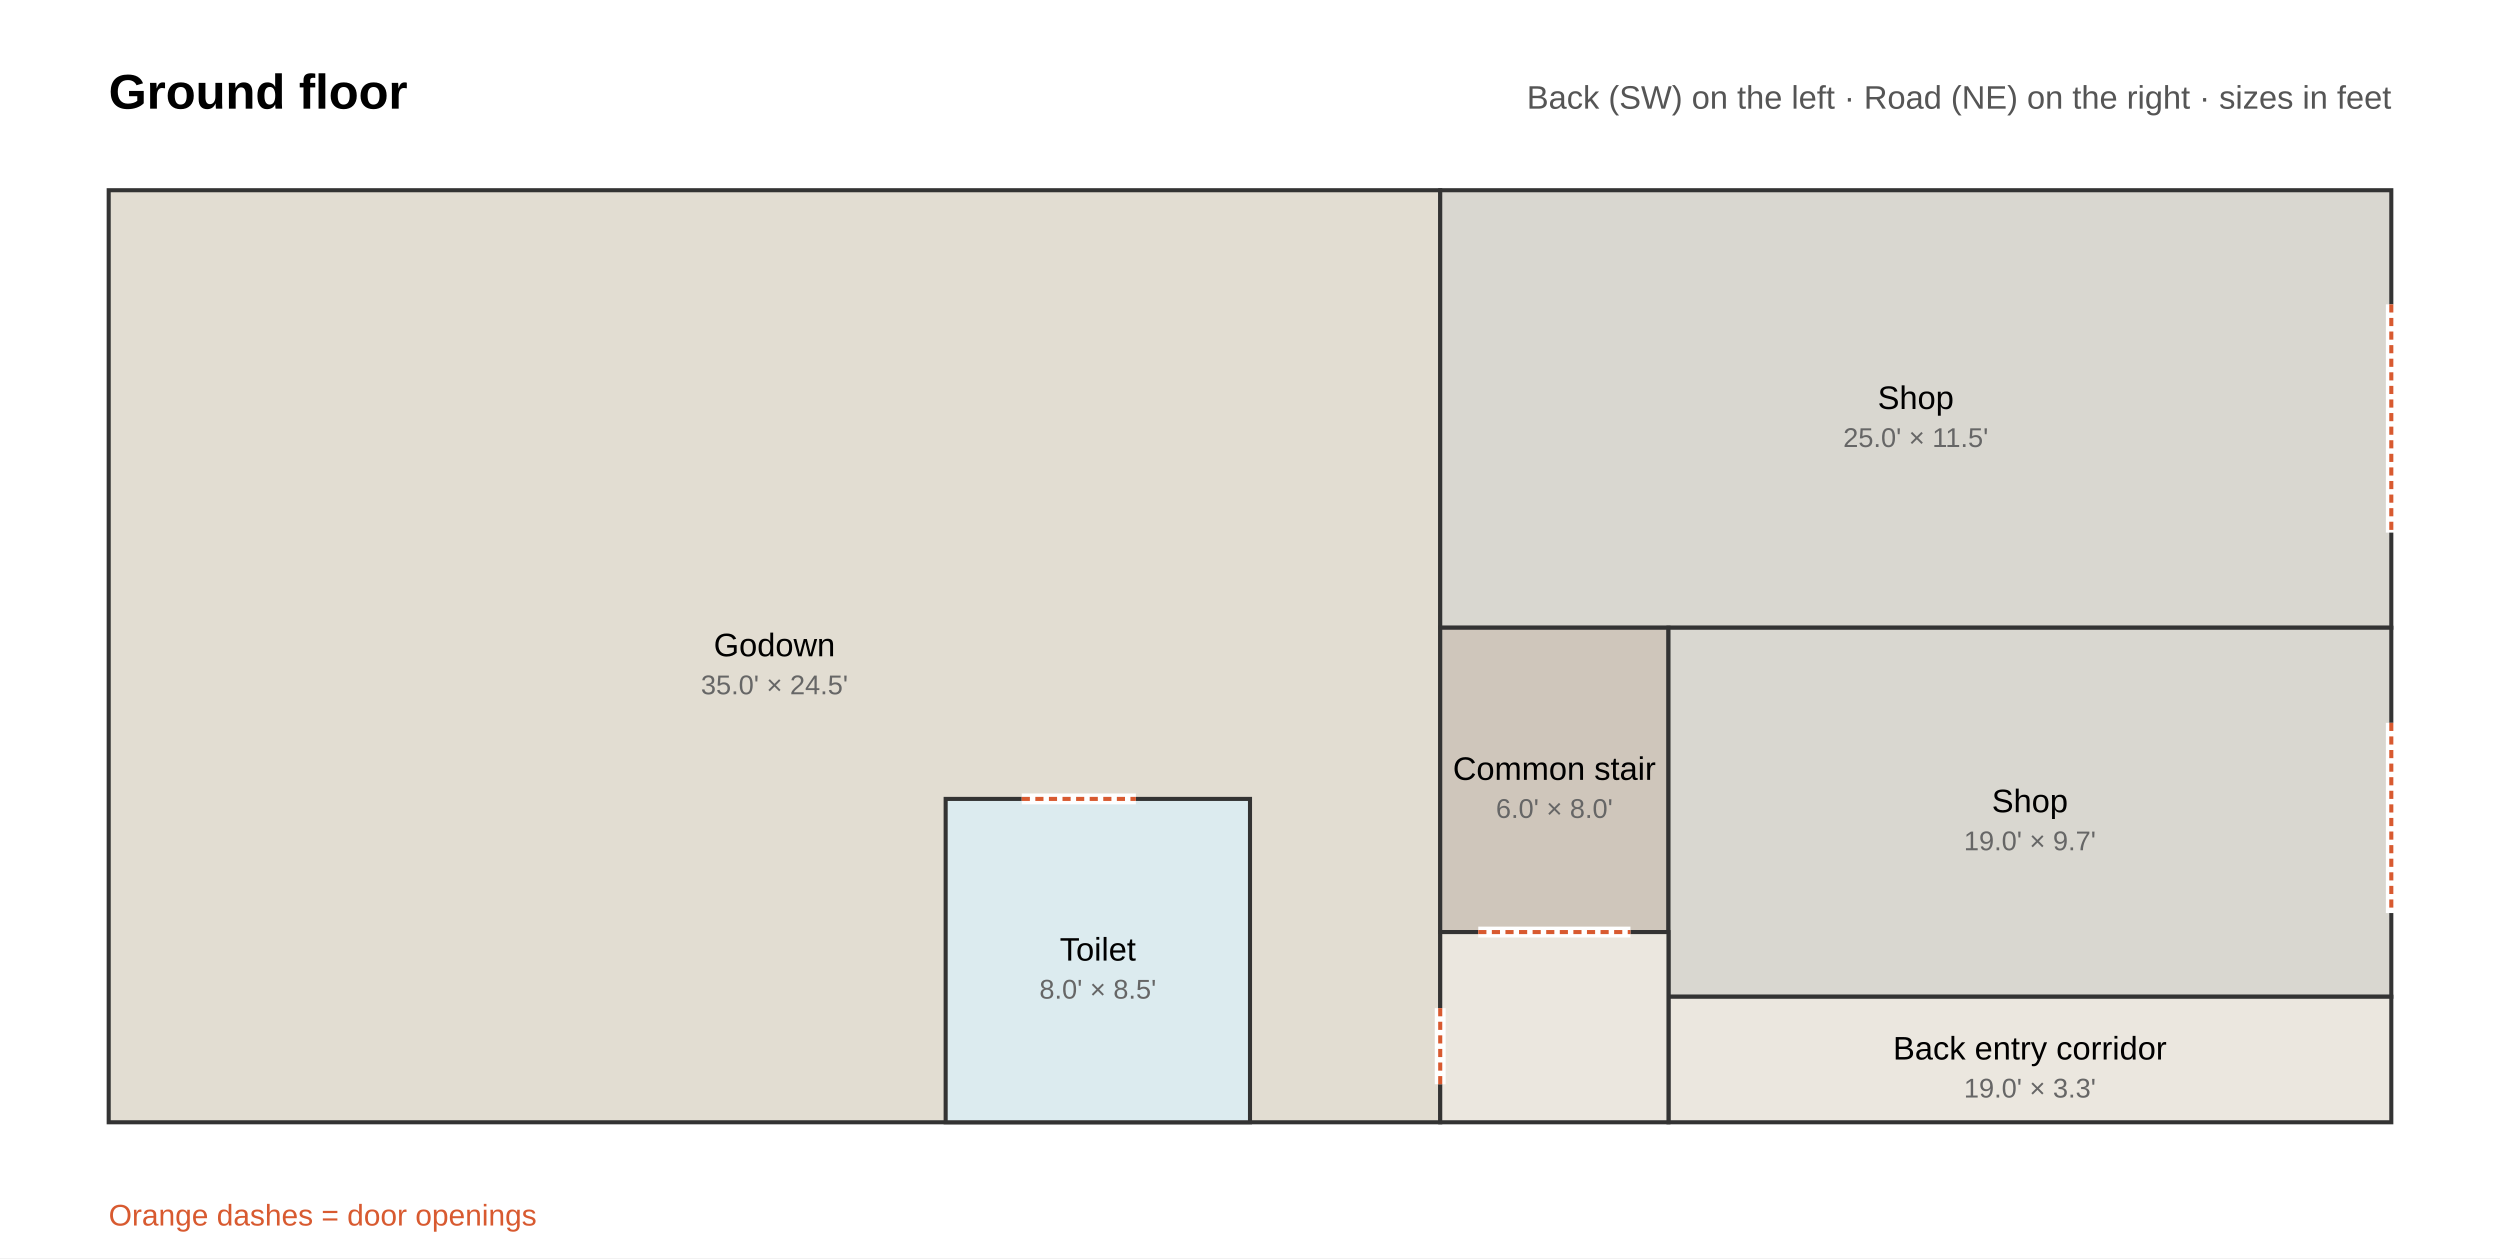
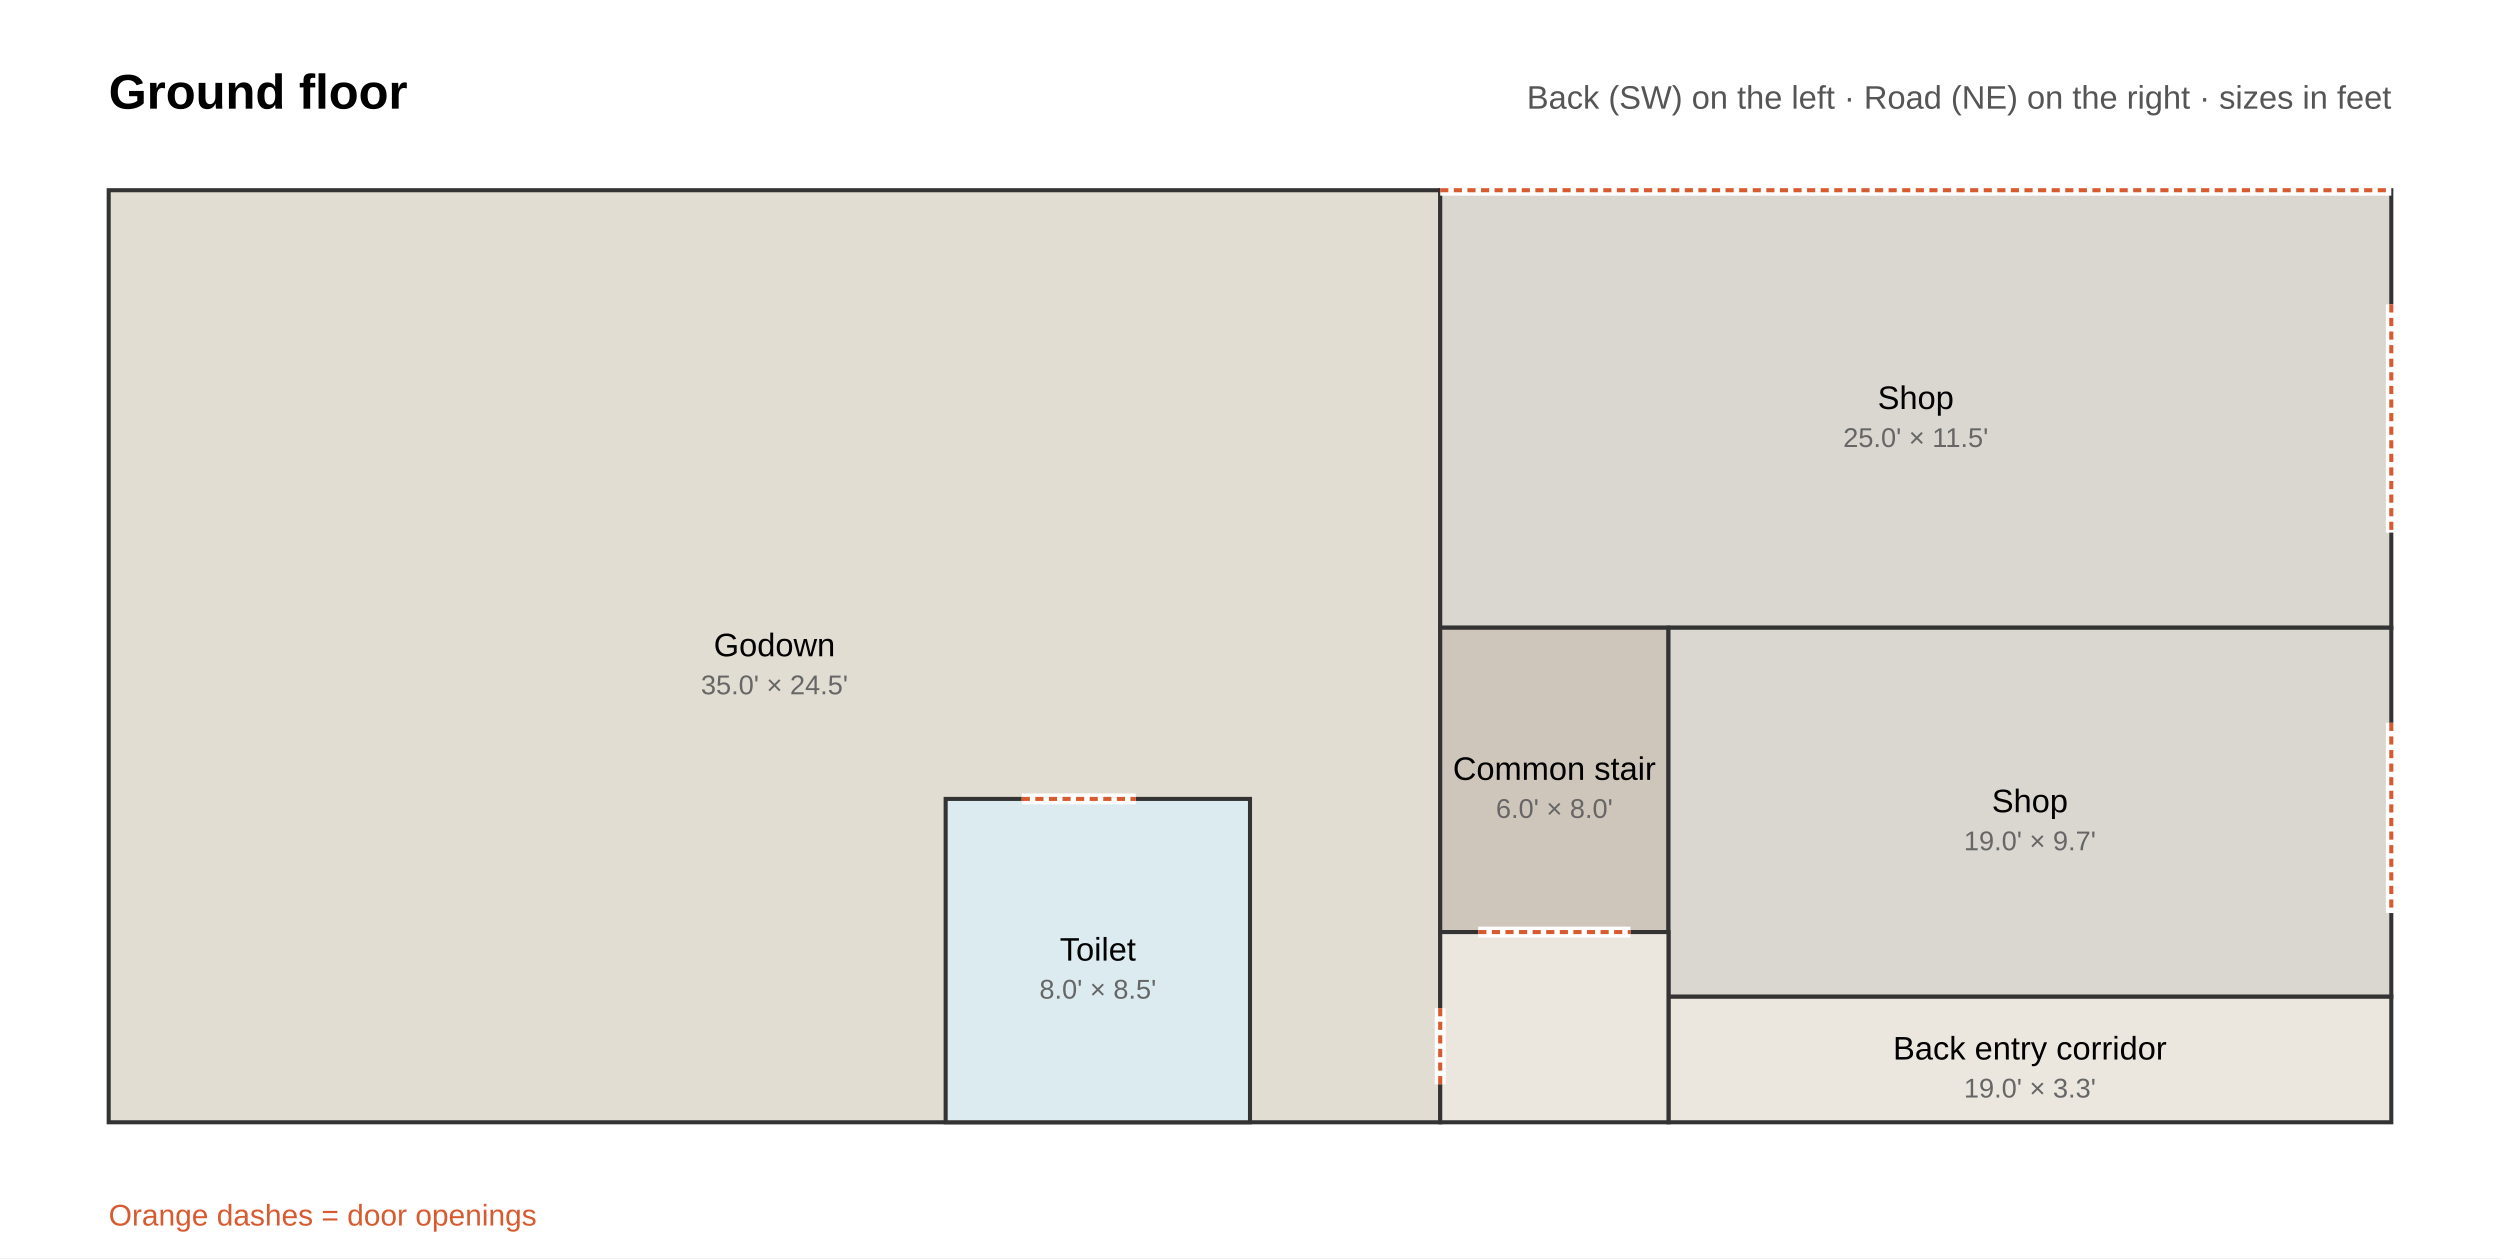
<svg xmlns="http://www.w3.org/2000/svg" width="920" height="463" viewBox="0 0 920 463" font-family="Arial, sans-serif">
  <rect width="100%" height="100%" fill="#fff" />
  <text x="40" y="40" font-size="18" font-weight="bold">Ground floor</text>
  <text x="880" y="40" font-size="12" text-anchor="end" fill="#555">Back (SW) on the left · Road (NE) on the right · sizes in feet</text>
  <line x1="40" y1="70" x2="40" y2="413" stroke="#eee" />
  <line x1="110" y1="70" x2="110" y2="413" stroke="#eee" />
  <line x1="180" y1="70" x2="180" y2="413" stroke="#eee" />
  <line x1="250" y1="70" x2="250" y2="413" stroke="#eee" />
  <line x1="320" y1="70" x2="320" y2="413" stroke="#eee" />
  <line x1="390" y1="70" x2="390" y2="413" stroke="#eee" />
  <line x1="460" y1="70" x2="460" y2="413" stroke="#eee" />
  <line x1="530" y1="70" x2="530" y2="413" stroke="#eee" />
  <line x1="600" y1="70" x2="600" y2="413" stroke="#eee" />
  <line x1="670" y1="70" x2="670" y2="413" stroke="#eee" />
  <line x1="740" y1="70" x2="740" y2="413" stroke="#eee" />
  <line x1="810" y1="70" x2="810" y2="413" stroke="#eee" />
  <line x1="880" y1="70" x2="880" y2="413" stroke="#eee" />
  <rect x="40" y="70" width="490" height="343" fill="#e2ddd2" stroke="#333" stroke-width="1.5" />
  <text x="285" y="241.5" font-size="12" text-anchor="middle">Godown</text>
  <text x="285" y="255.5" font-size="10" text-anchor="middle" fill="#666">35.0' × 24.5'</text>
  <rect x="348" y="294" width="112" height="119" fill="#dcebef" stroke="#333" stroke-width="1.5" />
  <text x="404" y="353.5" font-size="12" text-anchor="middle">Toilet</text>
  <text x="404" y="367.5" font-size="10" text-anchor="middle" fill="#666">8.0' × 8.5'</text>
  <rect x="530" y="70" width="350" height="161" fill="#d9d7d0" stroke="#333" stroke-width="1.5" />
  <text x="705" y="150.5" font-size="12" text-anchor="middle">Shop</text>
  <text x="705" y="164.5" font-size="10" text-anchor="middle" fill="#666">25.0' × 11.5'</text>
  <rect x="530" y="231" width="84" height="112" fill="#cfc6bb" stroke="#333" stroke-width="1.5" />
  <text x="572" y="287" font-size="12" text-anchor="middle">Common stair</text>
  <text x="572" y="301" font-size="10" text-anchor="middle" fill="#666">6.0' × 8.0'</text>
  <rect x="614" y="231" width="266" height="135.8" fill="#d9d7d0" stroke="#333" stroke-width="1.5" />
  <text x="747" y="298.9" font-size="12" text-anchor="middle">Shop</text>
  <text x="747" y="312.9" font-size="10" text-anchor="middle" fill="#666">19.0' × 9.7'</text>
  <rect x="614" y="366.8" width="266" height="46.2" fill="#ebe7df" stroke="#333" stroke-width="1.5" />
  <text x="747" y="389.9" font-size="12" text-anchor="middle">Back entry corridor</text>
  <text x="747" y="403.9" font-size="10" text-anchor="middle" fill="#666">19.0' × 3.3'</text>
  <rect x="530" y="343" width="84" height="70" fill="#ebe7df" stroke="#333" stroke-width="1.5" />
+   <line x1="530" y1="70" x2="880" y2="70" stroke="#fff" stroke-width="4" />
+   <line x1="530" y1="70" x2="880" y2="70" stroke="#d85a30" stroke-width="1.5" stroke-dasharray="3 2" />
  <line x1="530" y1="371" x2="530" y2="399" stroke="#fff" stroke-width="4" />
  <line x1="530" y1="371" x2="530" y2="399" stroke="#d85a30" stroke-width="1.5" stroke-dasharray="3 2" />
  <line x1="544" y1="343" x2="600" y2="343" stroke="#fff" stroke-width="4" />
  <line x1="544" y1="343" x2="600" y2="343" stroke="#d85a30" stroke-width="1.5" stroke-dasharray="3 2" />
  <line x1="376" y1="294" x2="418" y2="294" stroke="#fff" stroke-width="4" />
  <line x1="376" y1="294" x2="418" y2="294" stroke="#d85a30" stroke-width="1.5" stroke-dasharray="3 2" />
  <line x1="880" y1="112" x2="880" y2="196" stroke="#fff" stroke-width="4" />
  <line x1="880" y1="112" x2="880" y2="196" stroke="#d85a30" stroke-width="1.5" stroke-dasharray="3 2" />
  <line x1="880" y1="266" x2="880" y2="336" stroke="#fff" stroke-width="4" />
  <line x1="880" y1="266" x2="880" y2="336" stroke="#d85a30" stroke-width="1.5" stroke-dasharray="3 2" />
  <text x="40" y="451" font-size="11" fill="#d85a30">Orange dashes = door openings</text>
</svg>
